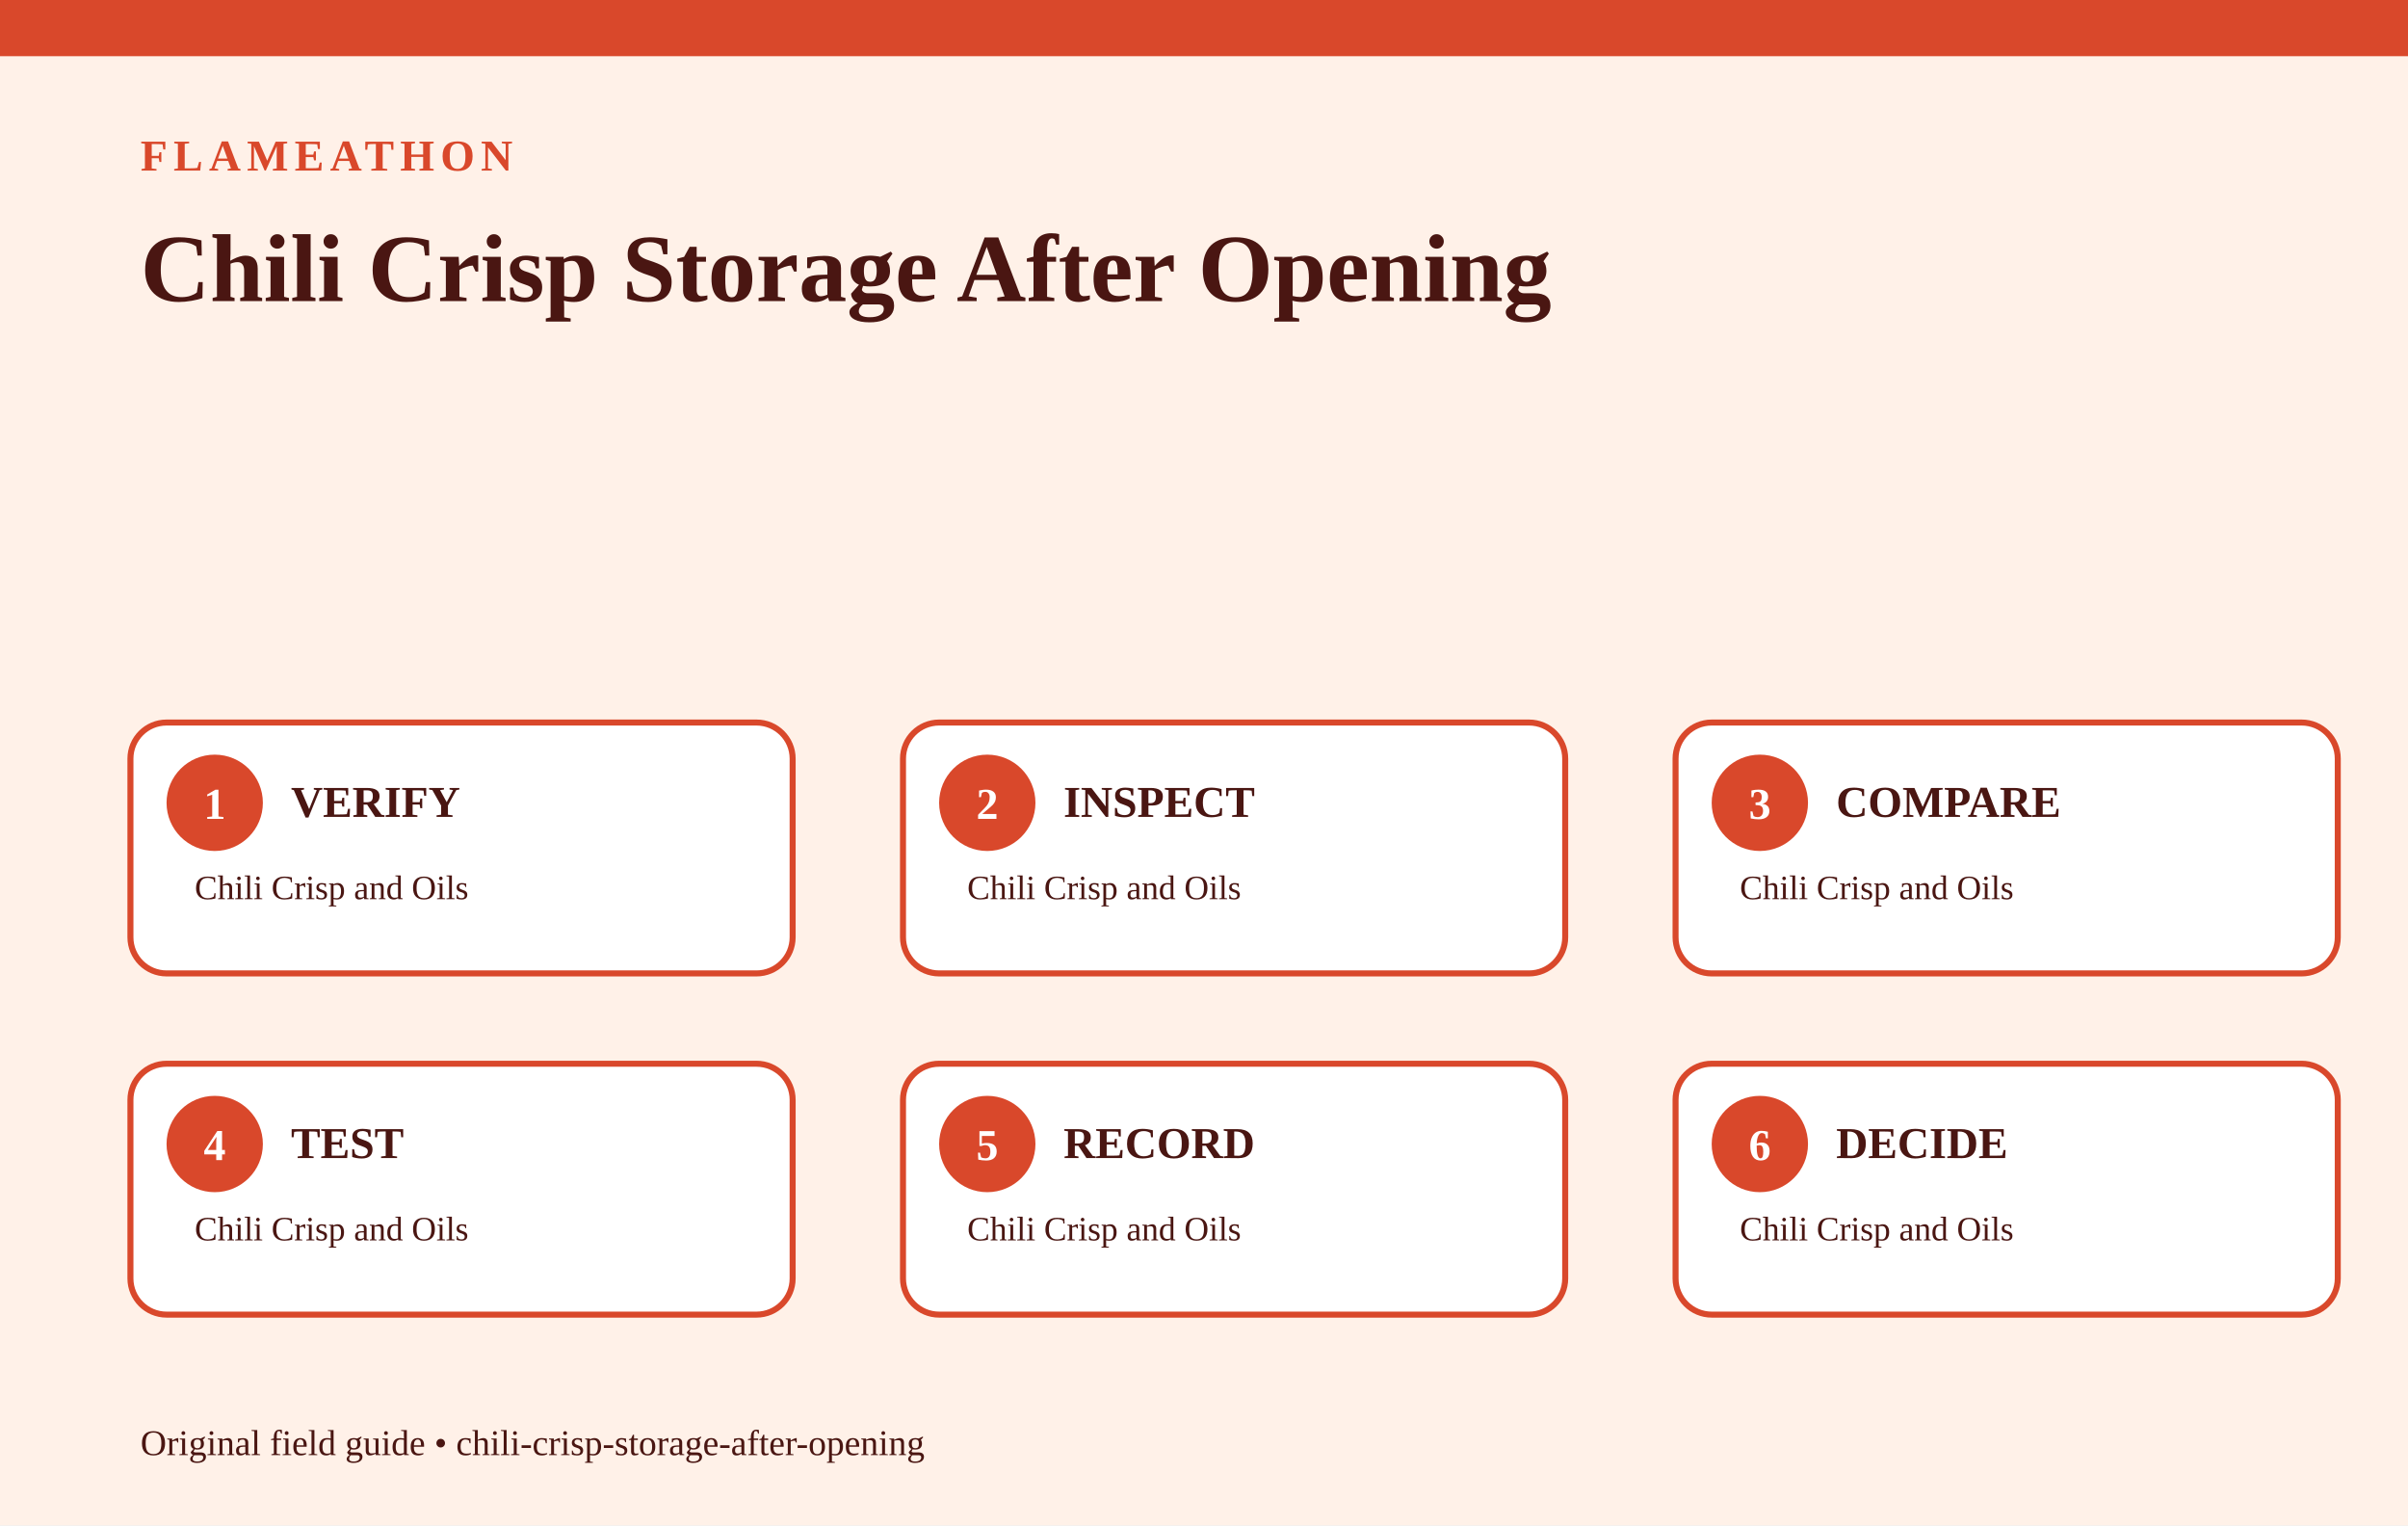
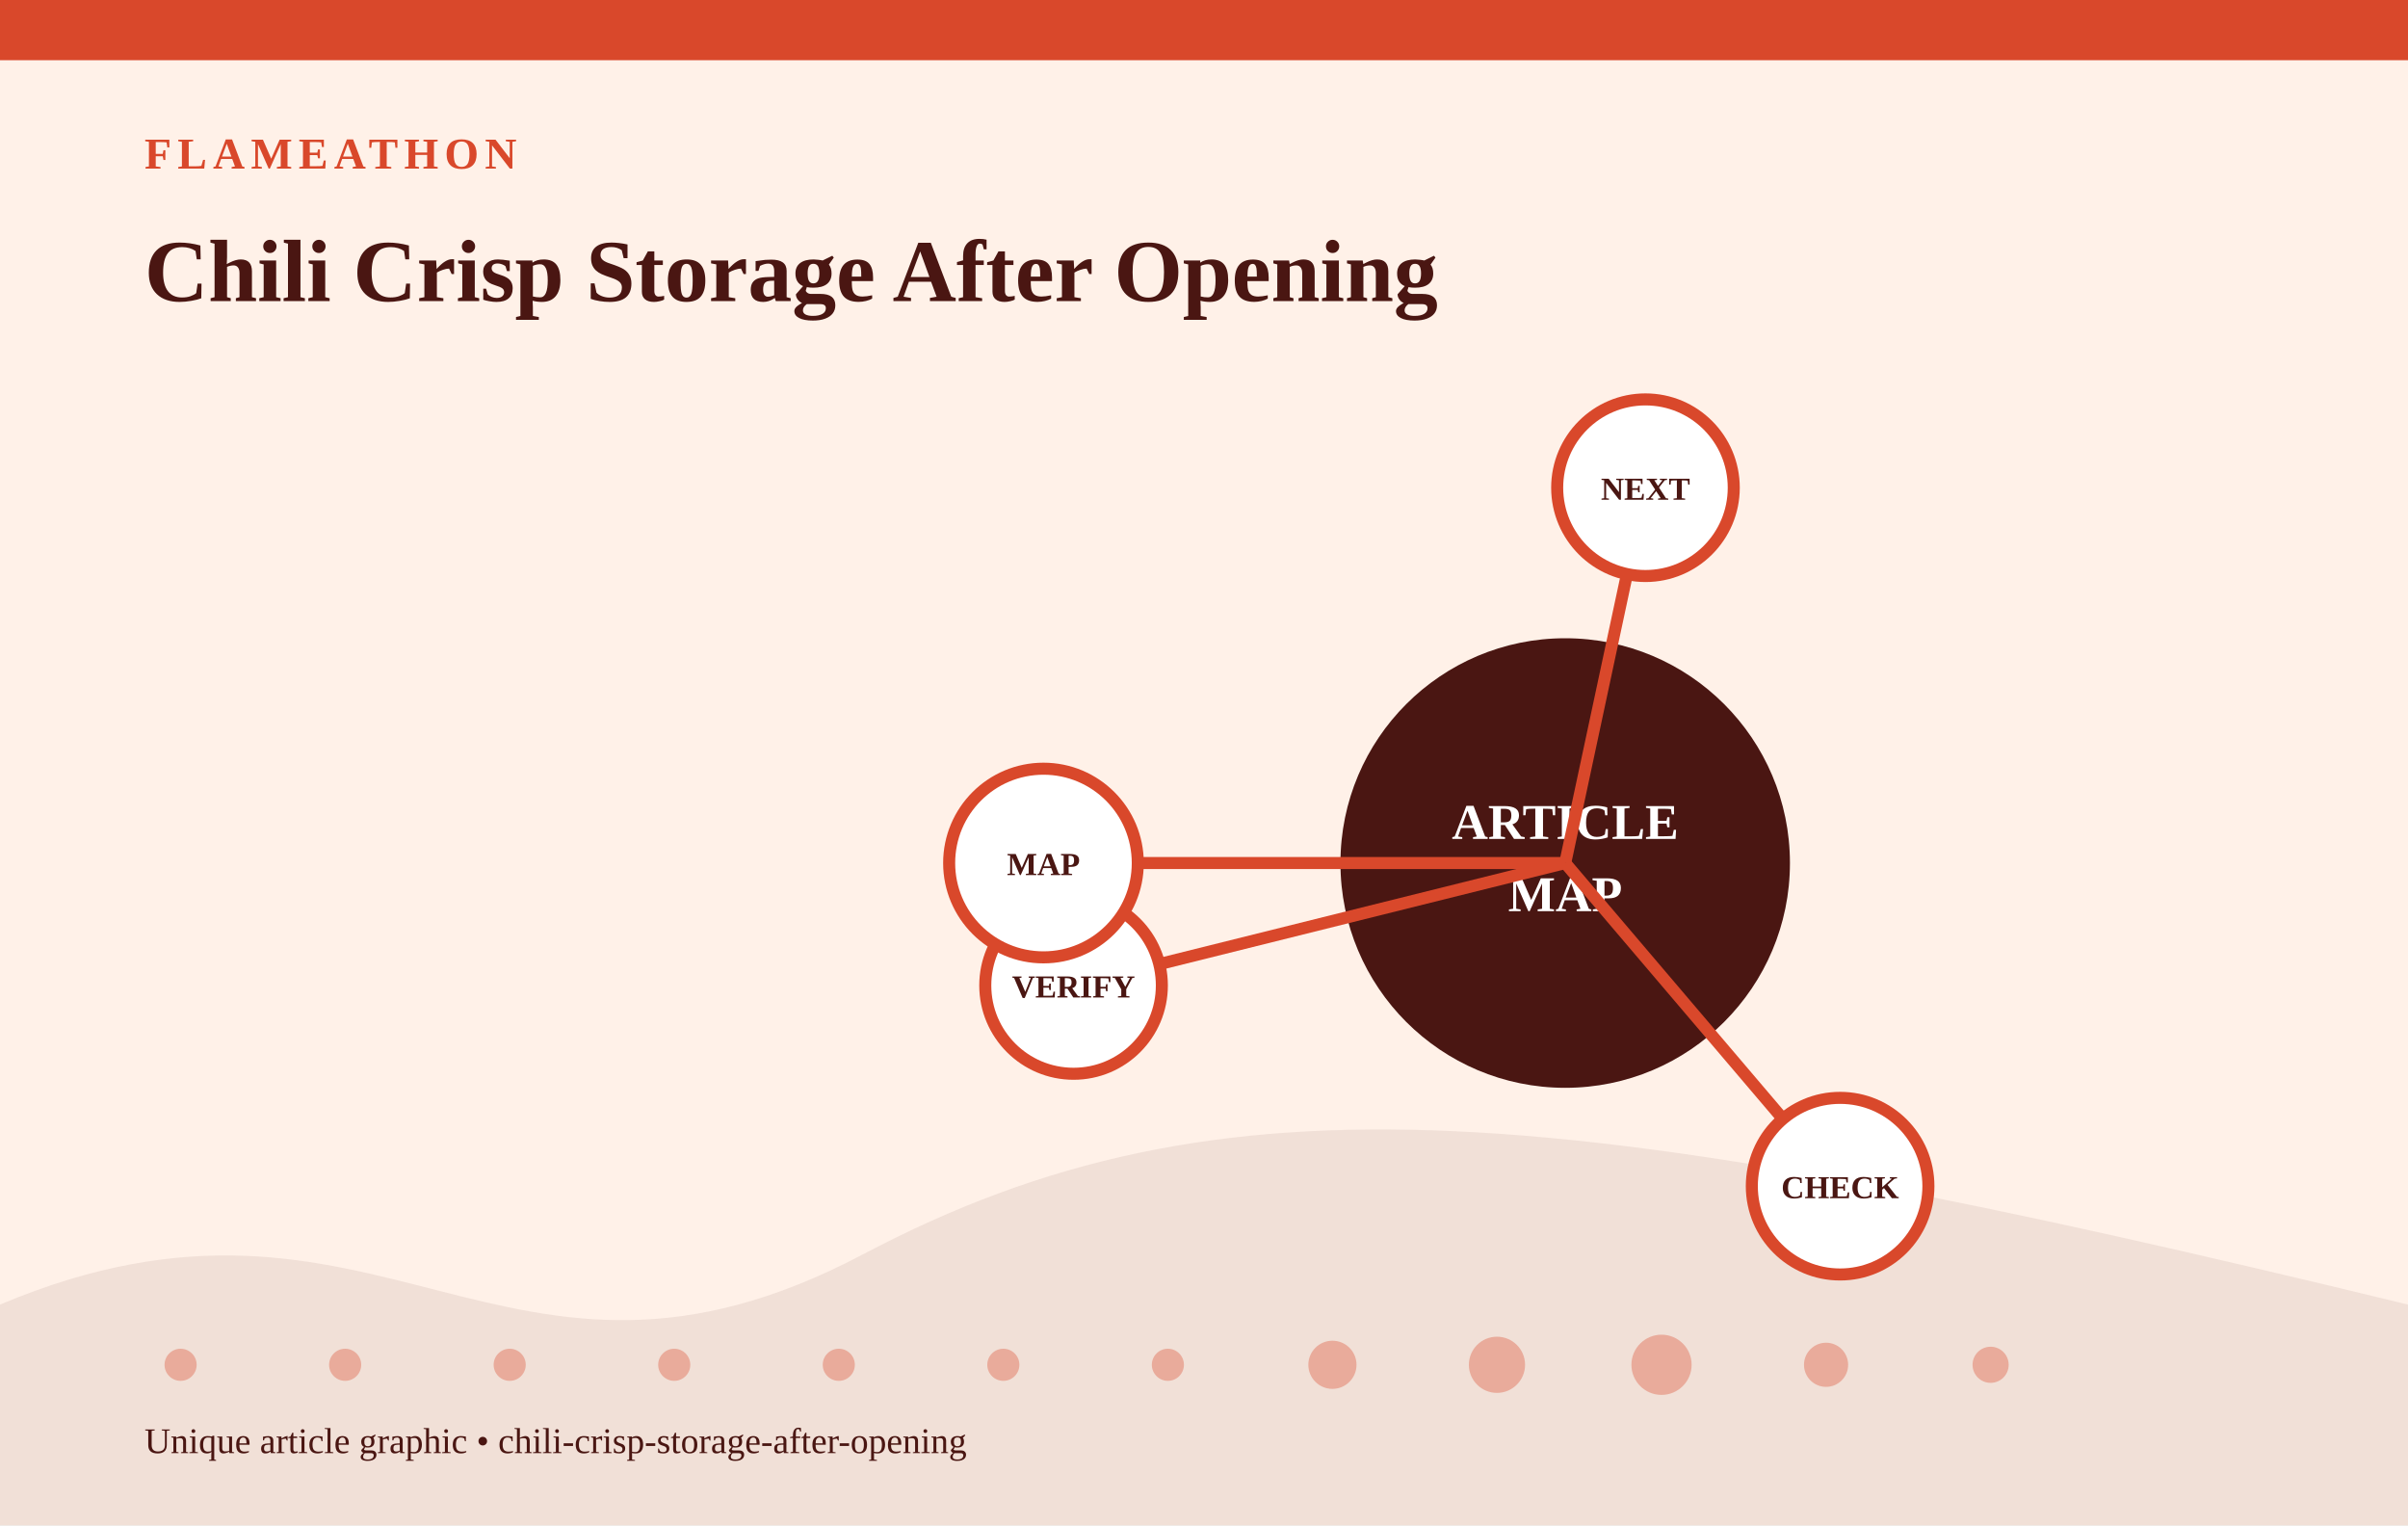
- <svg xmlns="http://www.w3.org/2000/svg" width="1200" height="760" viewBox="0 0 1200 760" role="img" aria-labelledby="t d">
-   <rect width="1200" height="760" fill="#FFF1E8" />
-   <rect width="1200" height="28" fill="#D9482B" />
-   <text x="70" y="85" fill="#D9482B" font-size="22" font-weight="700" letter-spacing="3">FLAMEATHON</text>
-   <text x="70" y="150" fill="#4A1612" font-size="48" font-weight="700">Chili Crisp Storage After Opening</text>
-   <g transform="translate(65 360)">
-     <rect width="330" height="125" rx="18" fill="white" stroke="#D9482B" stroke-width="3" />
-     <circle cx="42" cy="40" r="24" fill="#D9482B" />
-     <text x="42" y="48" text-anchor="middle" fill="white" font-size="22" font-weight="700">1</text>
-     <text x="80" y="47" fill="#4A1612" font-size="22" font-weight="700">VERIFY</text>
-     <text x="32" y="88" fill="#4A1612" font-size="17">Chili Crisp and Oils</text>
-   </g>
-   <g transform="translate(450 360)">
-     <rect width="330" height="125" rx="18" fill="white" stroke="#D9482B" stroke-width="3" />
-     <circle cx="42" cy="40" r="24" fill="#D9482B" />
-     <text x="42" y="48" text-anchor="middle" fill="white" font-size="22" font-weight="700">2</text>
-     <text x="80" y="47" fill="#4A1612" font-size="22" font-weight="700">INSPECT</text>
-     <text x="32" y="88" fill="#4A1612" font-size="17">Chili Crisp and Oils</text>
-   </g>
-   <g transform="translate(835 360)">
-     <rect width="330" height="125" rx="18" fill="white" stroke="#D9482B" stroke-width="3" />
-     <circle cx="42" cy="40" r="24" fill="#D9482B" />
-     <text x="42" y="48" text-anchor="middle" fill="white" font-size="22" font-weight="700">3</text>
-     <text x="80" y="47" fill="#4A1612" font-size="22" font-weight="700">COMPARE</text>
-     <text x="32" y="88" fill="#4A1612" font-size="17">Chili Crisp and Oils</text>
-   </g>
-   <g transform="translate(65 530)">
-     <rect width="330" height="125" rx="18" fill="white" stroke="#D9482B" stroke-width="3" />
-     <circle cx="42" cy="40" r="24" fill="#D9482B" />
-     <text x="42" y="48" text-anchor="middle" fill="white" font-size="22" font-weight="700">4</text>
-     <text x="80" y="47" fill="#4A1612" font-size="22" font-weight="700">TEST</text>
-     <text x="32" y="88" fill="#4A1612" font-size="17">Chili Crisp and Oils</text>
-   </g>
-   <g transform="translate(450 530)">
-     <rect width="330" height="125" rx="18" fill="white" stroke="#D9482B" stroke-width="3" />
-     <circle cx="42" cy="40" r="24" fill="#D9482B" />
-     <text x="42" y="48" text-anchor="middle" fill="white" font-size="22" font-weight="700">5</text>
-     <text x="80" y="47" fill="#4A1612" font-size="22" font-weight="700">RECORD</text>
-     <text x="32" y="88" fill="#4A1612" font-size="17">Chili Crisp and Oils</text>
-   </g>
-   <g transform="translate(835 530)">
-     <rect width="330" height="125" rx="18" fill="white" stroke="#D9482B" stroke-width="3" />
-     <circle cx="42" cy="40" r="24" fill="#D9482B" />
-     <text x="42" y="48" text-anchor="middle" fill="white" font-size="22" font-weight="700">6</text>
-     <text x="80" y="47" fill="#4A1612" font-size="22" font-weight="700">DECIDE</text>
-     <text x="32" y="88" fill="#4A1612" font-size="17">Chili Crisp and Oils</text>
-   </g>
-   <text x="70" y="725" fill="#4A1612" font-size="18">Original field guide • chili-crisp-storage-after-opening</text>
+ <svg xmlns="http://www.w3.org/2000/svg" width="1200" height="760" viewBox="0 0 1200 760" role="img" aria-labelledby="title desc">
+   <rect width="1200" height="760" fill="#fff1e8" />
+   <rect width="1200" height="30" fill="#d9482b" />
+   <path d="M0 650 C190 570 250 720 430 625 S780 548 1200 650 L1200 760 L0 760 Z" fill="#4a1612" opacity="0.08" />
+   <text x="72" y="84" fill="#d9482b" font-size="22" font-weight="800" letter-spacing="3">FLAMEATHON</text>
+   <text x="72" y="150" fill="#4a1612" font-size="44" font-weight="800">Chili Crisp Storage After Opening</text>
+   <circle cx="780" cy="430" r="112" fill="#4a1612" />
+   <text x="780" y="418" text-anchor="middle" fill="white" font-size="25" font-weight="800">ARTICLE</text>
+   <text x="780" y="454" text-anchor="middle" fill="white" font-size="25" font-weight="800">MAP</text>
+   <line x1="780" y1="430" x2="917" y2="591" stroke="#d9482b" stroke-width="6" />
+   <circle cx="917" cy="591" r="44" fill="white" stroke="#d9482b" stroke-width="6" />
+   <text x="917" y="597" text-anchor="middle" fill="#4a1612" font-size="16" font-weight="800">CHECK</text>
+   <line x1="780" y1="430" x2="535" y2="491" stroke="#d9482b" stroke-width="6" />
+   <circle cx="535" cy="491" r="44" fill="white" stroke="#d9482b" stroke-width="6" />
+   <text x="535" y="497" text-anchor="middle" fill="#4a1612" font-size="16" font-weight="800">VERIFY</text>
+   <line x1="780" y1="430" x2="520" y2="430" stroke="#d9482b" stroke-width="6" />
+   <circle cx="520" cy="430" r="47" fill="white" stroke="#d9482b" stroke-width="6" />
+   <text x="520" y="436" text-anchor="middle" fill="#4a1612" font-size="16" font-weight="800">MAP</text>
+   <line x1="780" y1="430" x2="820" y2="243" stroke="#d9482b" stroke-width="6" />
+   <circle cx="820" cy="243" r="44" fill="white" stroke="#d9482b" stroke-width="6" />
+   <text x="820" y="249" text-anchor="middle" fill="#4a1612" font-size="16" font-weight="800">NEXT</text>
+   <circle cx="90" cy="680" r="8" fill="#d9482b" opacity="0.35" />
+   <circle cx="172" cy="680" r="8" fill="#d9482b" opacity="0.35" />
+   <circle cx="254" cy="680" r="8" fill="#d9482b" opacity="0.35" />
+   <circle cx="336" cy="680" r="8" fill="#d9482b" opacity="0.35" />
+   <circle cx="418" cy="680" r="8" fill="#d9482b" opacity="0.35" />
+   <circle cx="500" cy="680" r="8" fill="#d9482b" opacity="0.35" />
+   <circle cx="582" cy="680" r="8" fill="#d9482b" opacity="0.35" />
+   <circle cx="664" cy="680" r="12" fill="#d9482b" opacity="0.35" />
+   <circle cx="746" cy="680" r="14" fill="#d9482b" opacity="0.35" />
+   <circle cx="828" cy="680" r="15" fill="#d9482b" opacity="0.35" />
+   <circle cx="910" cy="680" r="11" fill="#d9482b" opacity="0.35" />
+   <circle cx="992" cy="680" r="9" fill="#d9482b" opacity="0.35" />
+   <text x="72" y="724" fill="#4a1612" font-size="18">Unique article graphic • chili-crisp-storage-after-opening</text>
</svg>
